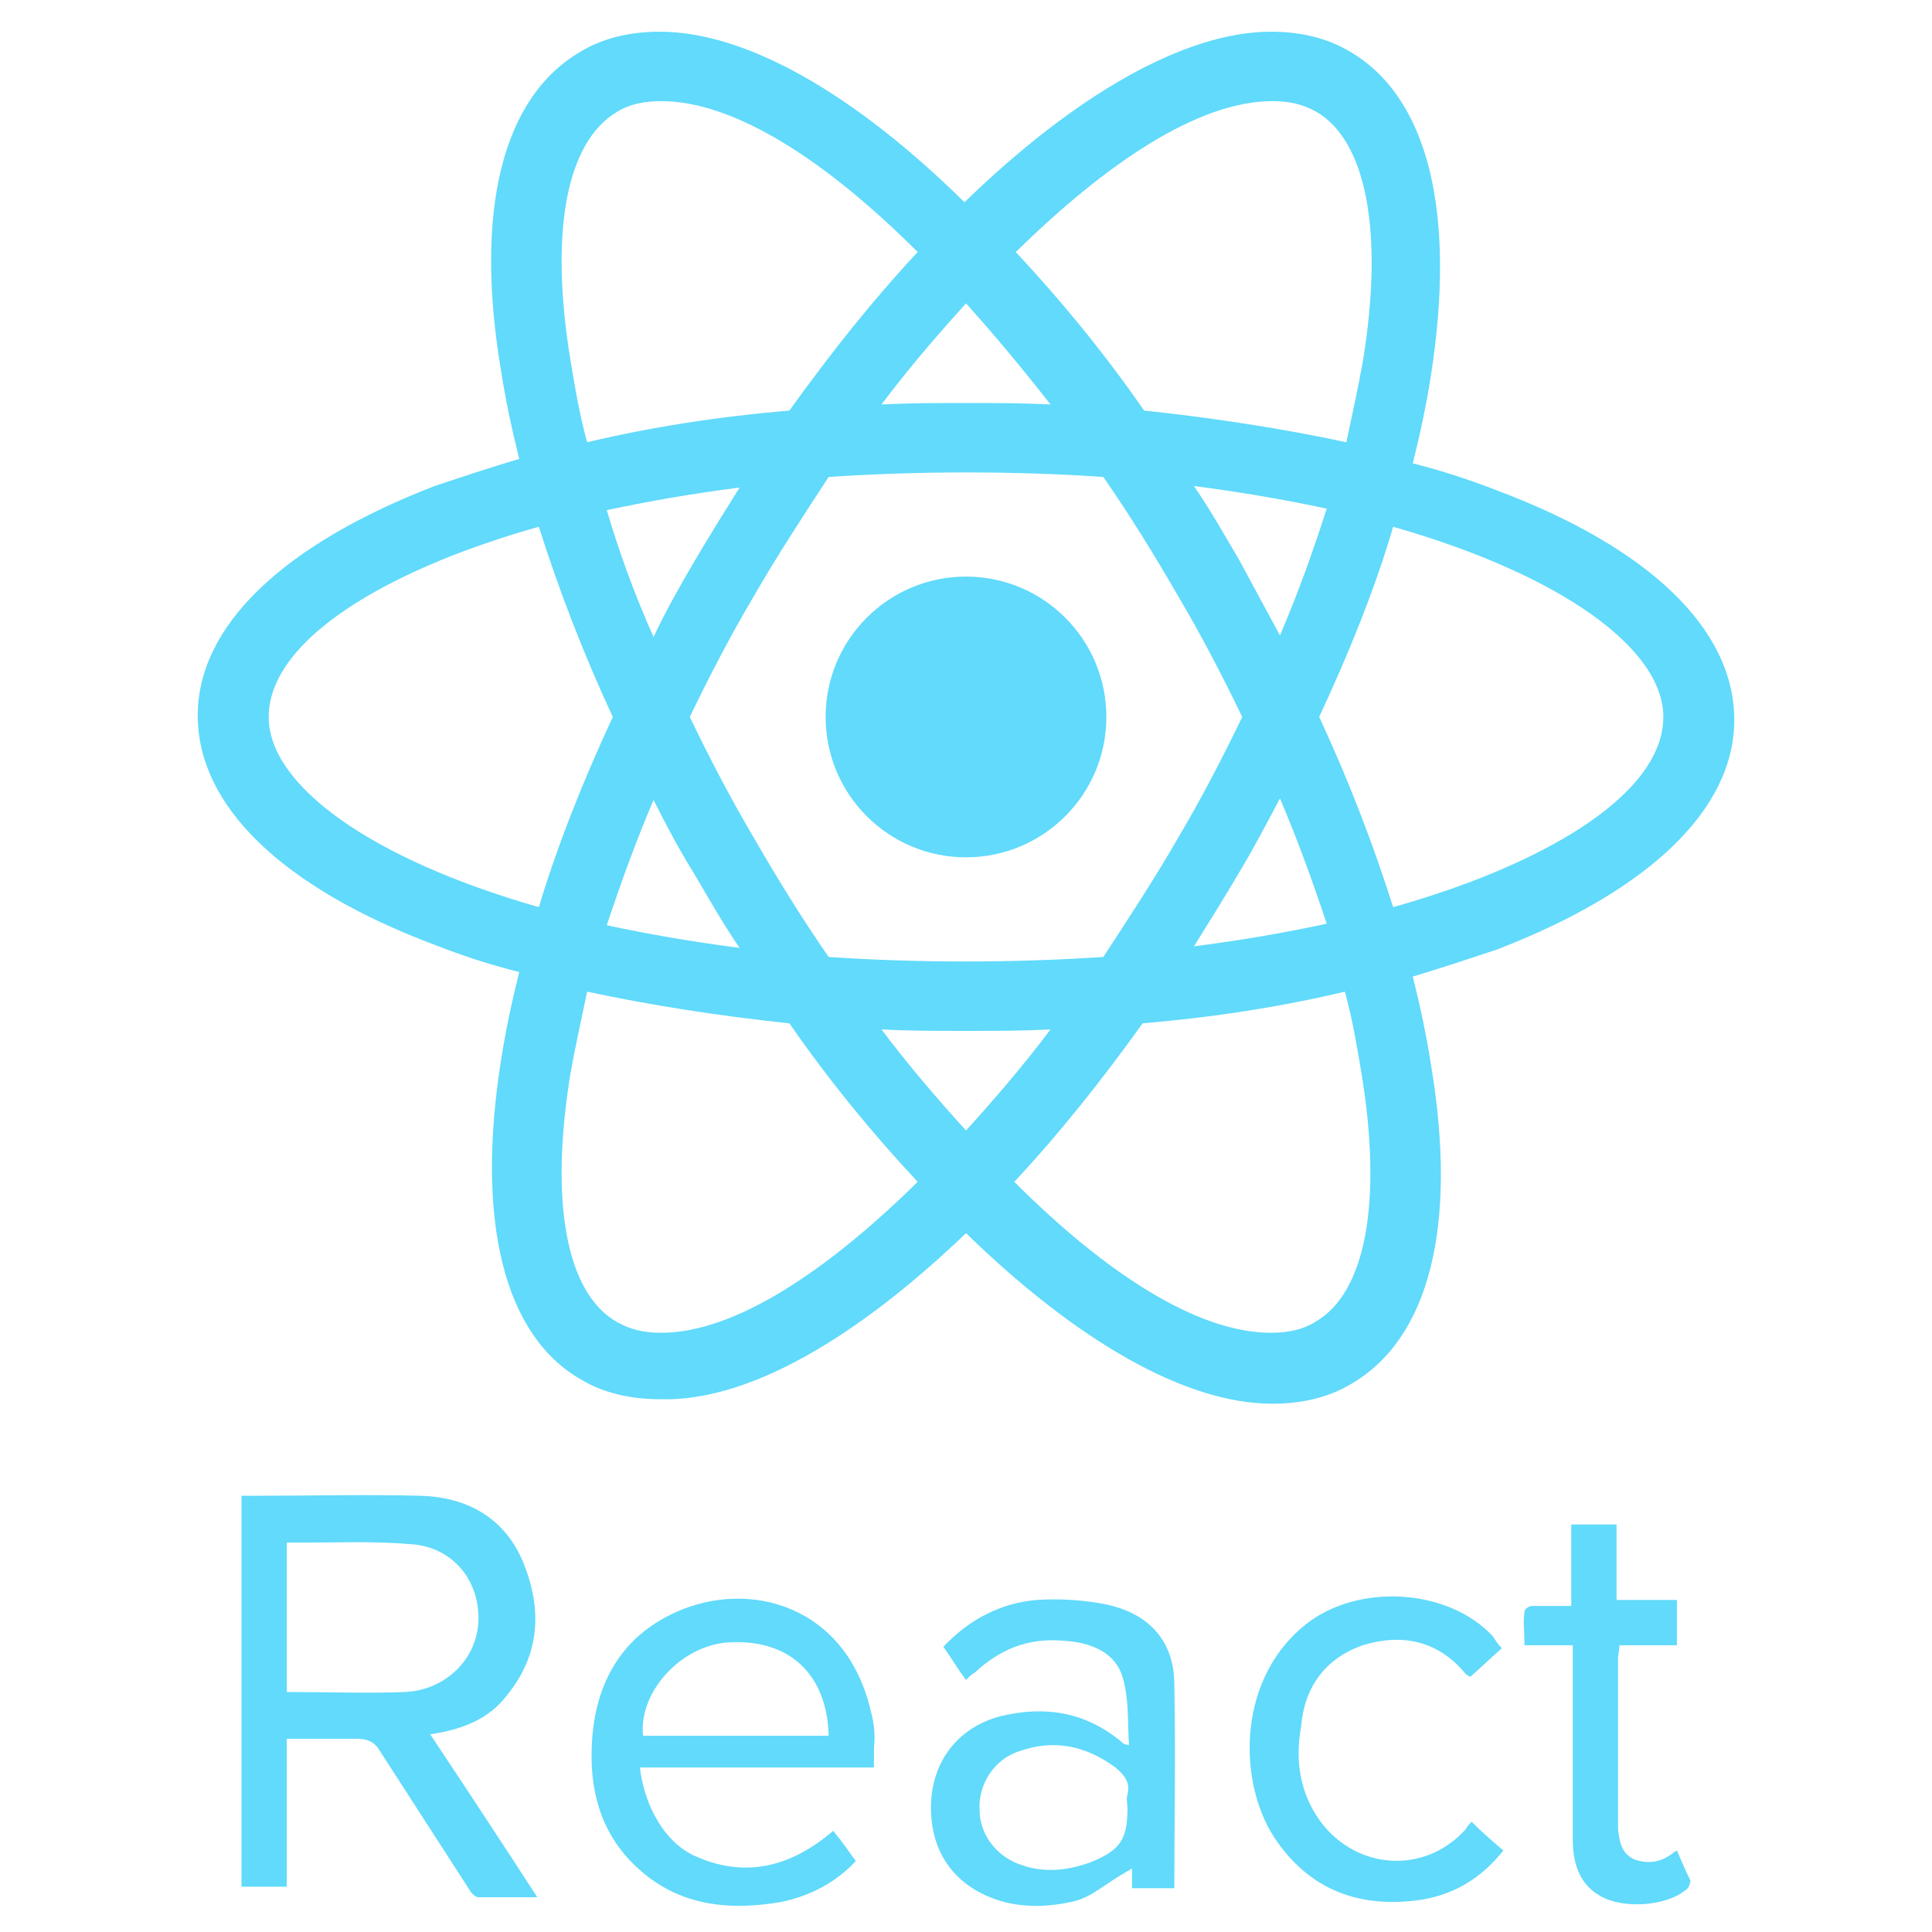
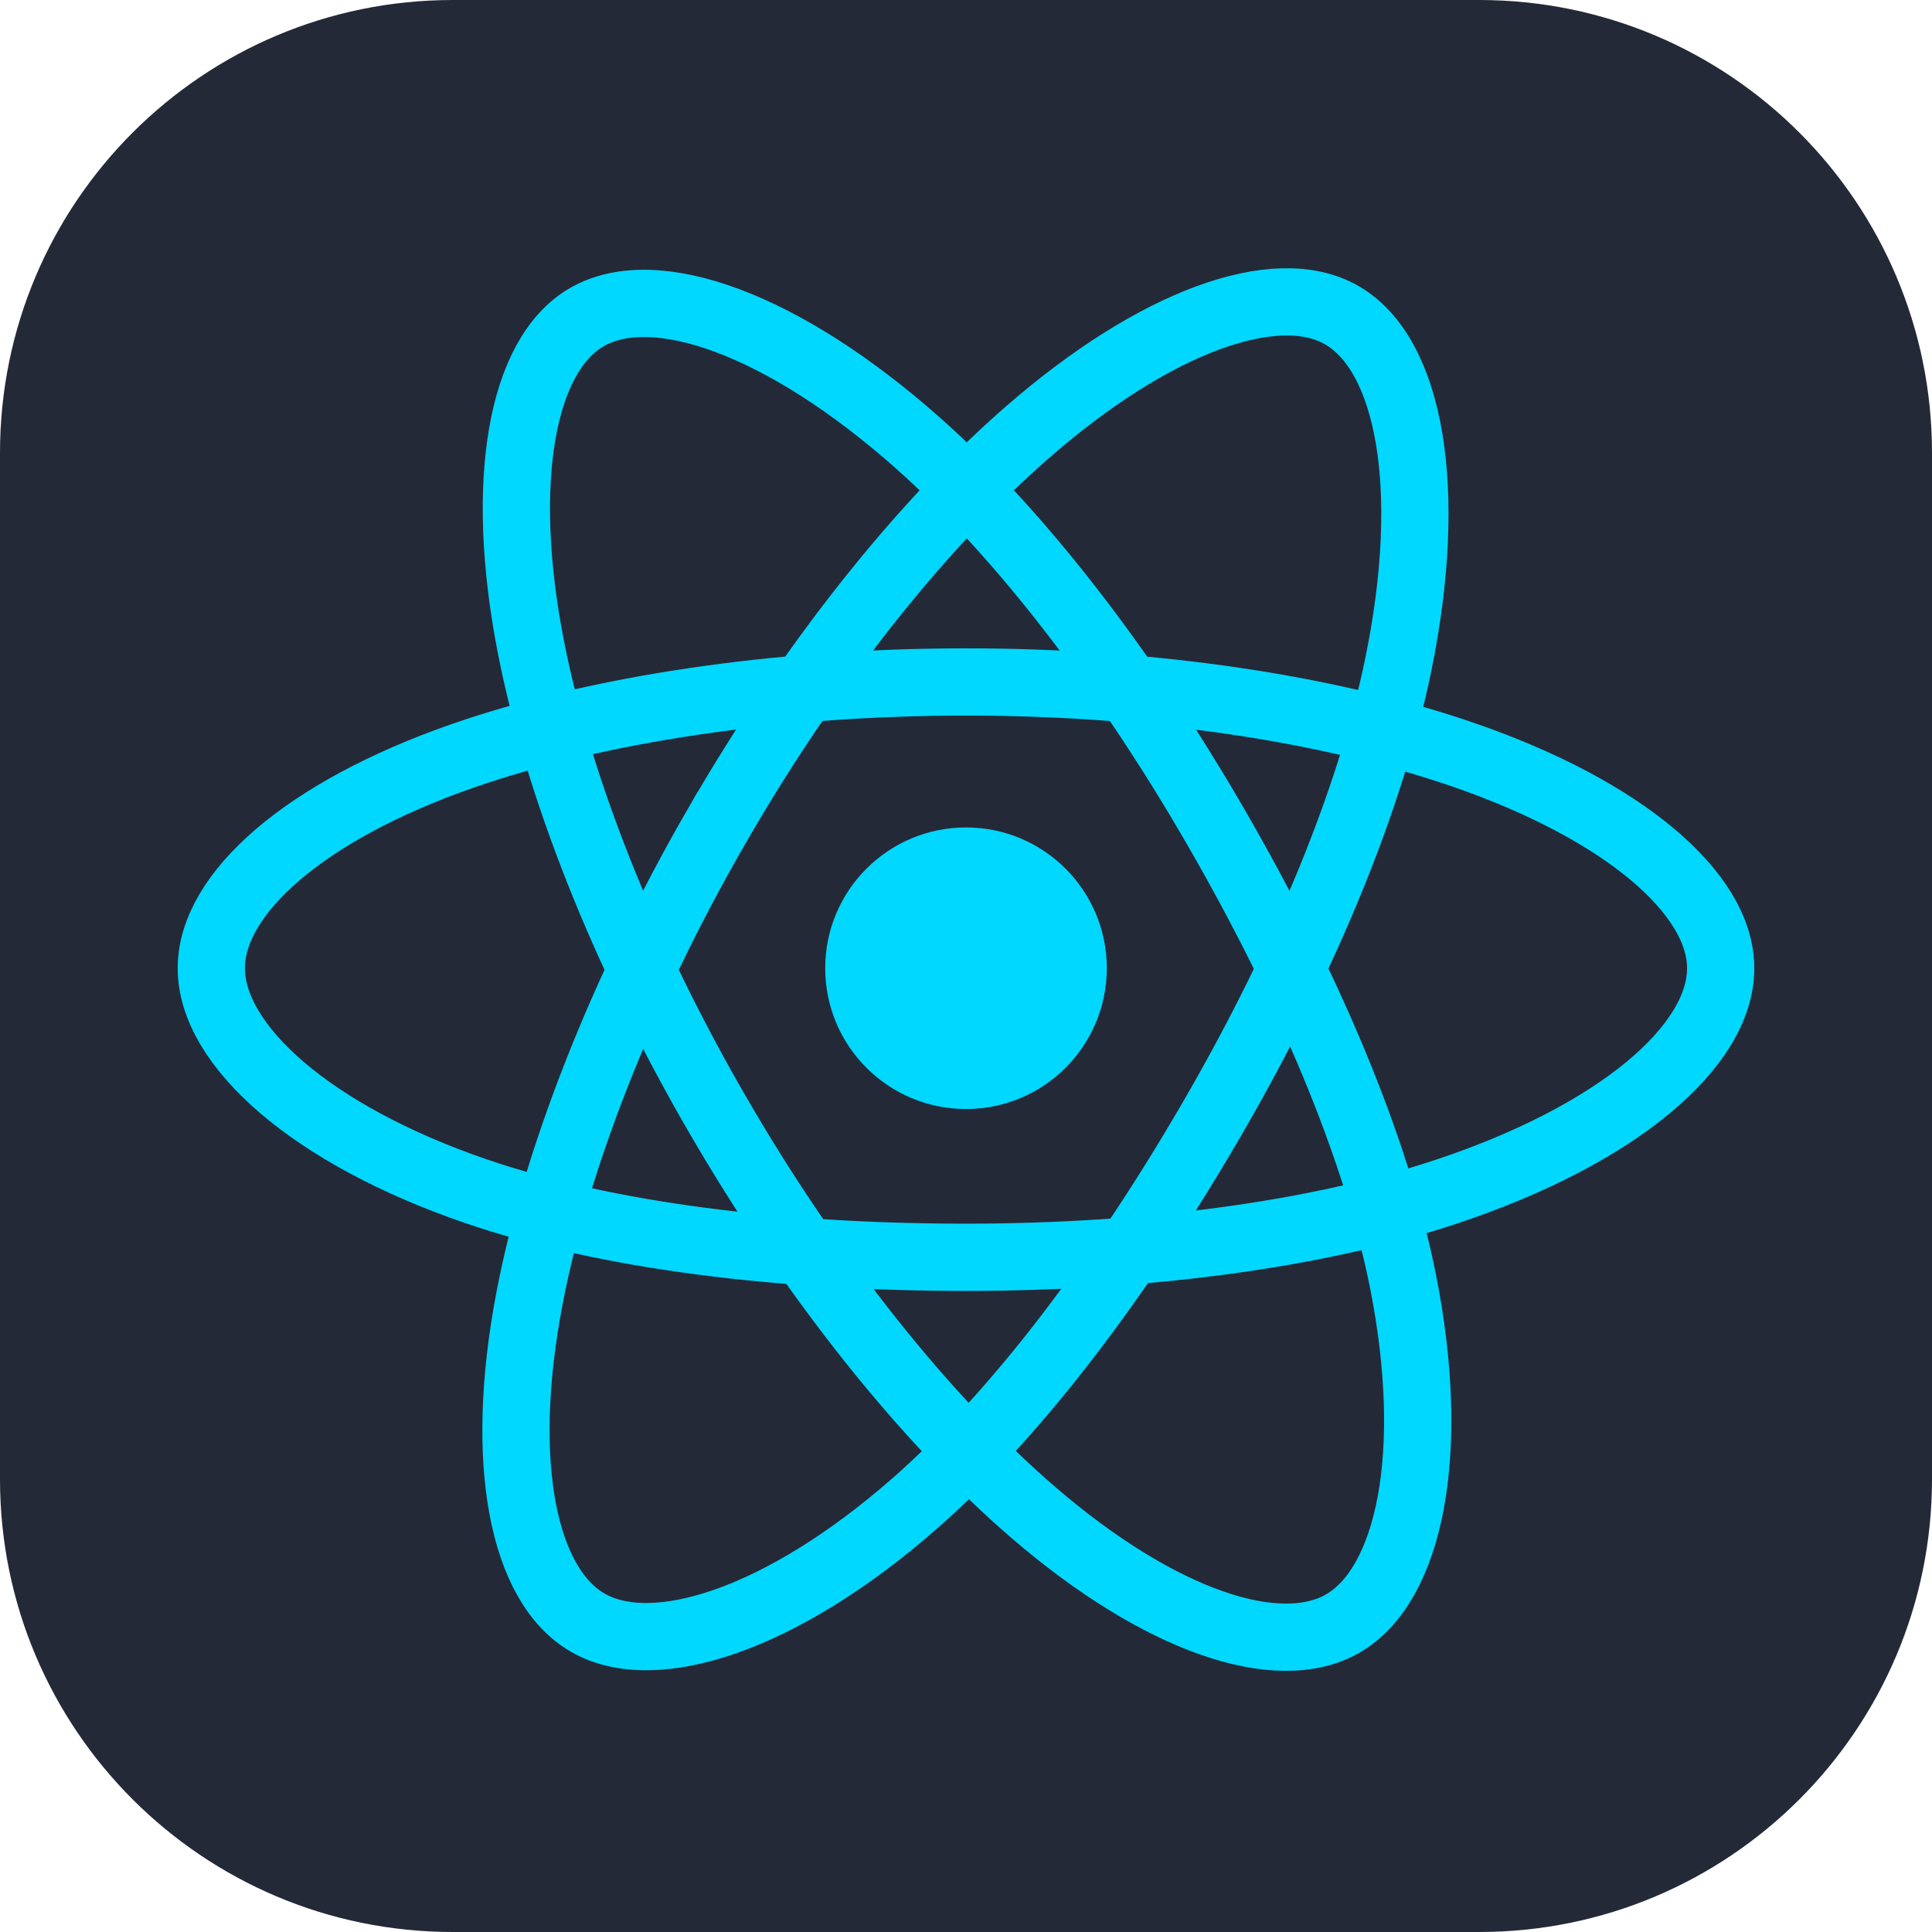
- <svg xmlns="http://www.w3.org/2000/svg" enable-background="new 0 0 128 128" viewBox="0 0 128 128" id="react">
-   <g fill="#61DAFB">
-     <circle cx="64" cy="47.5" r="9.3" />
-     <path d="M64 81.7c7.3 7.1 14.5 11.3 20.3 11.3 1.9 0 3.7-.4 5.2-1.3 5.2-3 7.1-10.5 5.3-21.2-.3-1.9-.7-3.8-1.2-5.8 2-.6 3.8-1.2 5.6-1.8 10.1-3.9 15.7-9.3 15.7-15.2 0-6-5.6-11.4-15.7-15.2-1.8-.7-3.6-1.3-5.6-1.8.5-2 .9-3.9 1.2-5.8 1.7-10.9-.2-18.5-5.4-21.5-1.5-.9-3.3-1.3-5.2-1.3-5.7 0-13 4.2-20.3 11.3-7.2-7.1-14.4-11.3-20.2-11.3-1.9 0-3.7.4-5.2 1.3-5.2 3-7.1 10.5-5.3 21.2.3 1.9.7 3.8 1.2 5.8-2 .6-3.8 1.2-5.6 1.8-10.1 3.9-15.7 9.3-15.7 15.2 0 6 5.6 11.4 15.7 15.2 1.8.7 3.6 1.3 5.6 1.8-.5 2-.9 3.9-1.2 5.8-1.7 10.7.2 18.3 5.3 21.2 1.5.9 3.3 1.3 5.2 1.3 5.8.2 13-4 20.3-11zm-5.6-13.5c1.8.1 3.7.1 5.6.1 1.9 0 3.8 0 5.6-.1-1.8 2.4-3.7 4.6-5.6 6.7-1.9-2.1-3.8-4.3-5.6-6.7zm-12.4-10.3c1 1.7 1.9 3.3 3 4.9-3.1-.4-6-.9-8.8-1.5.9-2.7 1.9-5.5 3.1-8.3.8 1.6 1.7 3.3 2.7 4.9zm-5.8-24.1c2.8-.6 5.7-1.1 8.8-1.5-1 1.6-2 3.2-3 4.9-1 1.7-1.9 3.3-2.7 5-1.3-2.9-2.3-5.7-3.1-8.4zm5.5 13.7c1.3-2.7 2.7-5.4 4.3-8.1 1.5-2.6 3.2-5.2 4.9-7.8 3-.2 6-.3 9.1-.3 3.2 0 6.2.1 9.1.3 1.8 2.6 3.4 5.2 4.9 7.8 1.6 2.7 3 5.4 4.3 8.1-1.3 2.7-2.7 5.4-4.3 8.1-1.5 2.6-3.2 5.2-4.9 7.8-3 .2-6 .3-9.1.3-3.2 0-6.2-.1-9.1-.3-1.8-2.6-3.4-5.2-4.9-7.8-1.6-2.7-3-5.4-4.3-8.1zm39.1-5.4l-2.7-5c-1-1.7-1.9-3.3-3-4.9 3.1.4 6 .9 8.8 1.5-.9 2.8-1.9 5.6-3.1 8.4zm0 10.8c1.2 2.8 2.2 5.6 3.1 8.3-2.8.6-5.7 1.1-8.8 1.5 1-1.6 2-3.2 3-4.9.9-1.5 1.8-3.2 2.7-4.9zm2.3 34.7c-.8.5-1.8.7-2.9.7-4.9 0-11-4-17-10 2.9-3.1 5.7-6.6 8.5-10.5 4.7-.4 9.2-1.1 13.4-2.1.5 1.8.8 3.6 1.1 5.4 1.4 8.5.3 14.6-3.1 16.5zm5.2-52.7c11.2 3.2 17.9 8.1 17.9 12.6 0 3.9-4.6 7.8-12.7 10.9-1.6.6-3.4 1.2-5.2 1.7-1.3-4.1-2.9-8.3-4.9-12.6 2-4.3 3.7-8.5 4.9-12.6zm-8-28.2c1.1 0 2 .2 2.9.7 3.3 1.9 4.5 7.9 3.1 16.5-.3 1.7-.7 3.5-1.1 5.4-4.2-.9-8.7-1.6-13.4-2.1-2.7-3.9-5.6-7.4-8.5-10.5 6-5.9 12.1-10 17-10zm-14.7 20.1c-1.8-.1-3.7-.1-5.6-.1s-3.8 0-5.6.1c1.8-2.4 3.7-4.6 5.6-6.7 1.9 2.1 3.8 4.4 5.6 6.7zm-28.7-19.4c.8-.5 1.8-.7 2.9-.7 4.9 0 11 4 17 10-2.9 3.1-5.7 6.6-8.5 10.5-4.7.4-9.2 1.1-13.4 2.1-.5-1.8-.8-3.6-1.1-5.4-1.4-8.5-.3-14.5 3.1-16.5zm-5.2 52.7c-11.2-3.2-17.9-8.1-17.9-12.6 0-3.9 4.6-7.8 12.7-10.9 1.6-.6 3.4-1.2 5.2-1.7 1.3 4.1 2.9 8.3 4.9 12.6-2 4.3-3.7 8.6-4.9 12.6zm2.1 11c.3-1.7.7-3.5 1.1-5.4 4.2.9 8.7 1.6 13.4 2.1 2.7 3.9 5.6 7.4 8.5 10.5-6 5.9-12.1 10-17 10-1.1 0-2-.2-2.9-.7-3.4-1.9-4.5-8-3.1-16.5zM33.6 112.3c2.2-2.7 2.3-5.7 1.1-8.7-1.2-3-3.7-4.4-6.8-4.5-3.7-.1-7.5 0-11.2 0h-.7v25.9h3v-9.8h4.7c.6 0 1.1.2 1.4.7l6 9.3c.1.2.4.5.6.5h3.9c-2.4-3.7-4.7-7.2-7.1-10.8 2.1-.3 3.9-1 5.1-2.6zm-14.6-.2v-9.9h1.1c2.3 0 4.7-.1 7 .1 2.7.1 4.6 2.2 4.6 4.9s-2.2 4.8-4.9 4.9c-2.4.1-4.8 0-7.8 0zM57.7 113.4c-1.6-7-8-8.8-12.9-6.6-3.8 1.7-5.5 5-5.6 9.1-.1 3.1.8 5.9 3.2 8 2.7 2.4 6 2.7 9.4 2.1 1.9-.4 3.6-1.3 4.9-2.7-.5-.7-1-1.4-1.5-2-2.8 2.4-5.9 3.2-9.3 1.6-2.2-1.1-3.3-3.8-3.5-5.8h15.5v-1.3c.1-.9 0-1.7-.2-2.4zm-15.1 1.6c-.3-3 2.7-6.2 6-6.2 3.8-.1 6.2 2.2 6.3 6.2h-12.3zM73.3 106.3c-1.5-.3-3.1-.4-4.6-.3-2.4.2-4.5 1.3-6.2 3.1.5.7.9 1.4 1.5 2.2.2-.2.4-.4.6-.5 1.6-1.5 3.5-2.3 5.8-2.1 1.8.1 3.5.7 4 2.5.4 1.4.3 2.9.4 4.4-.3 0-.4-.1-.5-.2-2.4-2-5.1-2.4-8-1.7-2.7.7-4.4 2.8-4.6 5.5-.2 3.1 1.2 5.4 3.9 6.5 1.7.7 3.6.7 5.4.3 1.4-.3 2-1.1 4-2.2v1.3h2.8c0-4 .1-8.9 0-13.5 0-2.9-1.7-4.7-4.5-5.3zm1.4 12.6c-.1.3 0 .6 0 .9 0 2.1-.5 2.8-2.5 3.6-1.4.5-2.9.7-4.4.2-1.7-.5-2.9-2-2.9-3.7-.1-1.7 1-3.4 2.7-3.9 2.3-.8 4.4-.3 6.3 1.1.6.5 1 1 .8 1.8zM90.3 109c2.6-.8 5-.3 6.8 1.9l.3.2c.7-.6 1.3-1.2 2.1-1.9-.3-.3-.4-.5-.6-.8-2.9-3.1-8.6-3.5-12.1-1-4.9 3.6-4.8 10.6-2.4 14.3 2.3 3.5 5.6 4.7 9.5 4.2 2.3-.3 4.2-1.4 5.7-3.3-.7-.6-1.4-1.2-2.1-1.9-.2.2-.3.3-.4.5-2.7 3-7.2 2.7-9.6-.5-1.4-1.9-1.7-4.1-1.3-6.3.2-2.5 1.5-4.5 4.1-5.4zM111.1 122.6c-.2.1-.3.2-.3.2-.8.6-1.6.7-2.5.4-.9-.4-1-1.2-1.1-2v-11.4c0-.2 0 .2.1-.8h3.8v-3h-4v-5h-3v5.4h-2.6c-.2 0-.5.2-.5.4-.1.7 0 1.2 0 2.2h3.2v12.8c0 1.6.4 3 1.8 3.8 1.5.9 4.4.7 5.7-.4.2-.1.3-.5.3-.6-.3-.6-.6-1.3-.9-2z" />
-   </g>
+ <svg xmlns="http://www.w3.org/2000/svg" width="256" height="256" fill="none" viewBox="0 0 256 256">
+   <rect width="256" height="256" fill="#242938" rx="60" />
+   <path fill="#00D8FF" d="M128.001 146.951C138.305 146.951 146.657 138.598 146.657 128.295C146.657 117.992 138.305 109.639 128.001 109.639C117.698 109.639 109.345 117.992 109.345 128.295C109.345 138.598 117.698 146.951 128.001 146.951Z" />
+   <path fill-rule="evenodd" stroke="#00D8FF" stroke-width="8.911" d="M128.002 90.363C153.05 90.363 176.319 93.957 193.864 99.998C215.003 107.275 228 118.306 228 128.295C228 138.704 214.226 150.423 191.525 157.944C174.363 163.63 151.779 166.598 128.002 166.598C103.624 166.598 80.539 163.812 63.183 157.881C41.225 150.376 28 138.506 28 128.295C28 118.387 40.41 107.441 61.252 100.175C78.862 94.035 102.705 90.363 127.998 90.363H128.002Z" clip-rule="evenodd" />
+   <path fill-rule="evenodd" stroke="#00D8FF" stroke-width="8.911" d="M94.981 109.438C107.495 87.74 122.232 69.378 136.23 57.197C153.094 42.521 169.144 36.773 177.796 41.762C186.813 46.962 190.084 64.75 185.259 88.171C181.614 105.879 172.9 126.925 161.021 147.523C148.842 168.641 134.897 187.247 121.09 199.315C103.619 214.587 86.728 220.114 77.883 215.013C69.3 210.067 66.018 193.846 70.136 172.161C73.615 153.838 82.345 131.349 94.977 109.438L94.981 109.438Z" clip-rule="evenodd" />
+   <path fill-rule="evenodd" stroke="#00D8FF" stroke-width="8.911" d="M95.012 147.578C82.463 125.904 73.919 103.962 70.353 85.752C66.06 63.811 69.095 47.035 77.74 42.032C86.749 36.816 103.792 42.866 121.674 58.744C135.194 70.748 149.077 88.805 160.99 109.383C173.204 130.481 182.358 151.856 185.919 169.844C190.425 192.608 186.778 210.001 177.941 215.116C169.367 220.08 153.676 214.825 136.945 200.427C122.809 188.263 107.685 169.468 95.012 147.578Z" clip-rule="evenodd" />
</svg>
